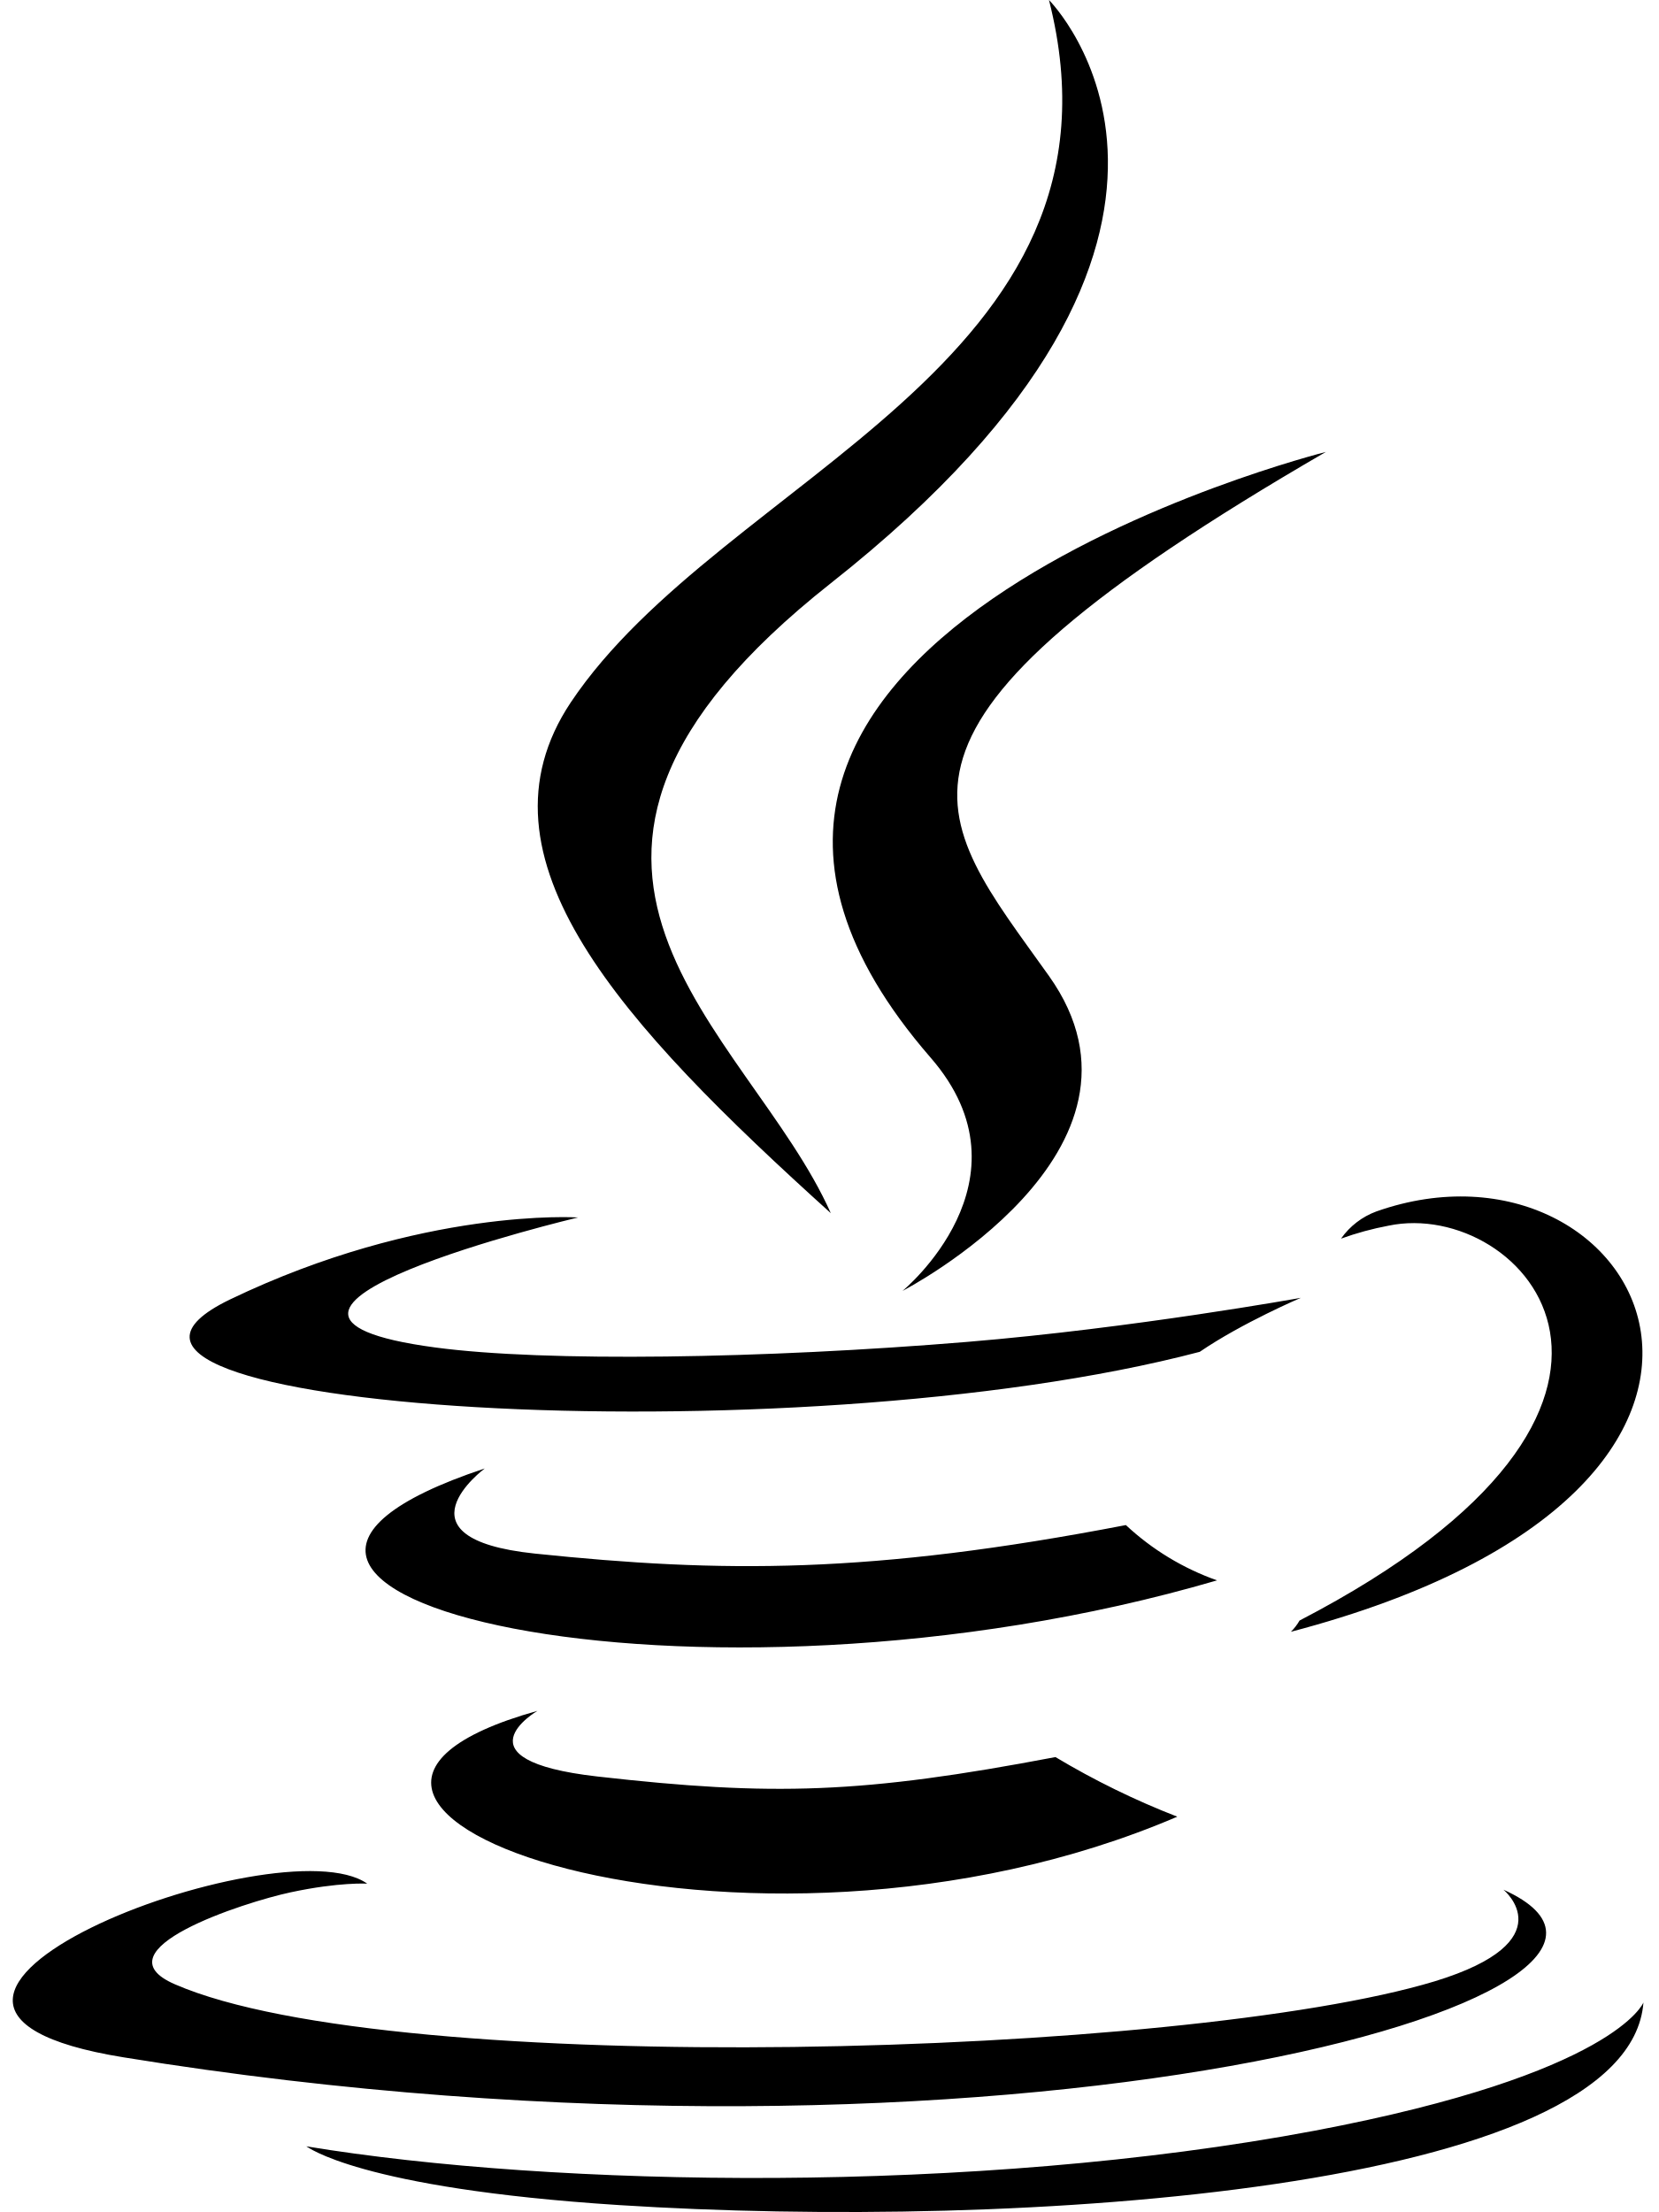
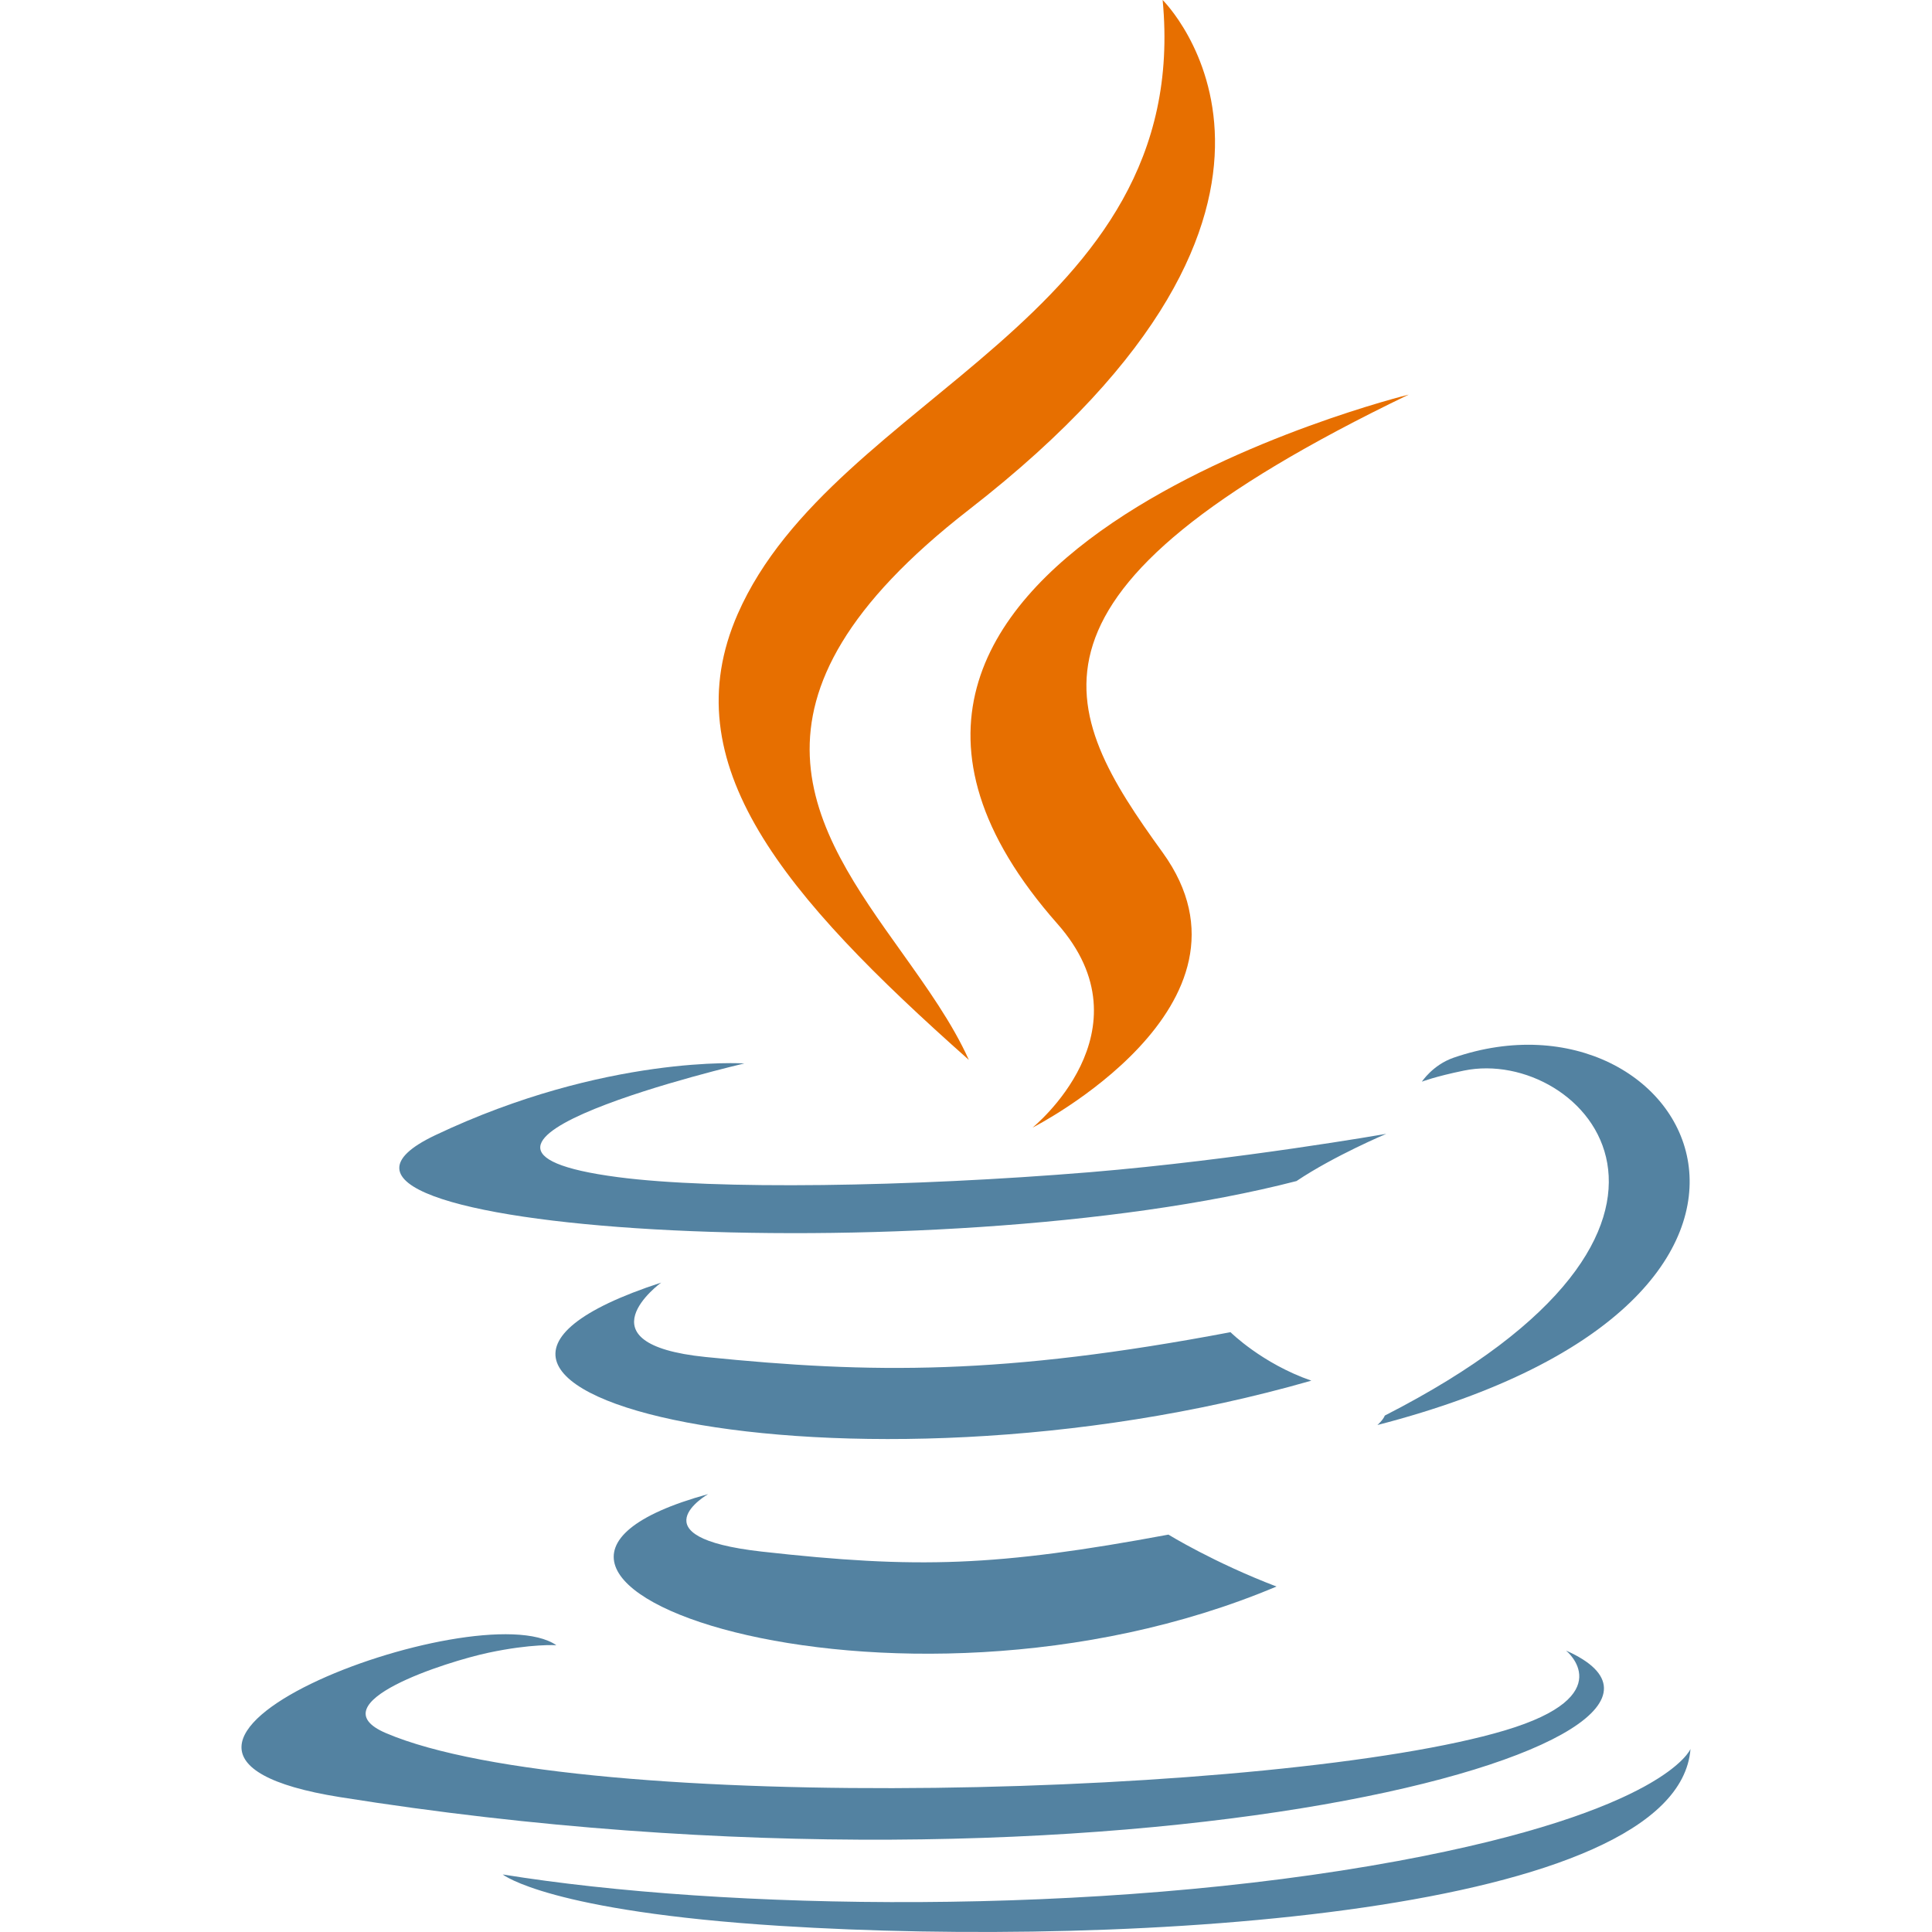
- <svg xmlns="http://www.w3.org/2000/svg" viewBox="0 0 384 512">
-   <path d="M277.7 312.9c9.8-6.7 23.4-12.5 23.4-12.5s-38.7 7-77.2 10.2c-47.1 3.9-97.7 4.7-123.1 1.3-60.1-8 33-30.1 33-30.1s-36.1-2.4-80.6 19c-52.5 25.4 130 37 224.5 12.1zm-85.4-32.1c-19-42.7-83.1-80.2 0-145.8C296 53.2 242.8 0 242.8 0c21.5 84.5-75.6 110.1-110.7 162.6-23.9 35.9 11.7 74.4 60.2 118.2zm114.6-176.2c.1 0-175.2 43.8-91.5 140.2 24.7 28.4-6.5 54-6.5 54s62.7-32.4 33.9-72.9c-26.9-37.8-47.5-56.6 64.1-121.3zm-6.1 270.5a12.2 12.2 0 0 1 -2 2.6c128.3-33.7 81.1-118.9 19.8-97.3a17.3 17.3 0 0 0 -8.2 6.3 70.5 70.5 0 0 1 11-3c31-6.5 75.5 41.5-20.6 91.4zM348 437.4s14.5 11.9-15.9 21.2c-57.9 17.5-240.8 22.8-291.6 .7-18.3-7.9 16-19 26.8-21.3 11.2-2.4 17.7-2 17.7-2-20.3-14.3-131.3 28.1-56.4 40.2C232.8 509.4 401 461.3 348 437.4zM124.4 396c-78.7 22 47.9 67.4 148.1 24.5a185.9 185.9 0 0 1 -28.2-13.8c-44.7 8.5-65.4 9.1-106 4.5-33.5-3.8-13.9-15.2-13.9-15.2zm179.8 97.2c-78.7 14.8-175.8 13.1-233.3 3.6 0-.1 11.8 9.7 72.4 13.6 92.2 5.9 233.8-3.3 237.1-46.9 0 0-6.4 16.5-76.2 29.7zM260.6 353c-59.2 11.4-93.5 11.1-136.8 6.6-33.5-3.5-11.6-19.7-11.6-19.7-86.8 28.8 48.2 61.4 169.5 25.9a60.4 60.4 0 0 1 -21.1-12.8z" />
+ <svg xmlns="http://www.w3.org/2000/svg" width="800px" height="800px" viewBox="0 0 32 32" fill="none">
+   <path d="M16.05 8.441C22.638 3.326 19.257 0 19.257 0C19.76 5.287 13.813 6.536 12.219 10.169C11.131 12.649 12.964 14.819 16.047 17.555C15.775 16.949 15.354 16.361 14.929 15.764C13.477 13.731 11.964 11.613 16.05 8.441Z" fill="#E76F00" />
+   <path d="M17.102 18.677C17.102 18.677 19.084 17.078 17.514 15.301C12.193 9.272 23.333 6.536 23.333 6.536C16.532 9.812 17.547 11.757 19.257 14.12C21.087 16.654 17.102 18.677 17.102 18.677Z" fill="#E76F00" />
+   <path d="M22.937 23.446C29.042 20.326 26.22 17.328 24.249 17.732C23.766 17.831 23.551 17.916 23.551 17.916C23.551 17.916 23.73 17.64 24.073 17.52C27.971 16.173 30.968 21.495 22.814 23.603C22.814 23.603 22.909 23.52 22.937 23.446Z" fill="#5382A1" />
+   <path d="M10.233 19.497C6.413 18.995 12.328 17.614 12.328 17.614C12.328 17.614 10.031 17.462 7.206 18.804C3.866 20.393 15.468 21.116 21.474 19.562C22.098 19.143 22.961 18.78 22.961 18.78C22.961 18.78 20.504 19.211 18.056 19.415C15.061 19.661 11.846 19.709 10.233 19.497Z" fill="#5382A1" />
+   <path d="M11.686 22.476C9.556 22.259 10.951 21.244 10.951 21.244C5.439 23.043 14.018 25.083 21.72 22.868C20.901 22.584 20.381 22.065 20.381 22.065C16.616 22.778 14.441 22.755 11.686 22.476Z" fill="#5382A1" />
+   <path d="M12.614 25.699C10.486 25.459 11.729 24.747 11.729 24.747C6.726 26.122 14.773 28.962 21.143 26.278C20.1 25.879 19.353 25.418 19.353 25.418C16.511 25.947 15.193 25.988 12.614 25.699Z" fill="#5382A1" />
+   <path d="M25.939 27.339C25.939 27.339 26.859 28.084 24.925 28.661C21.248 29.757 9.621 30.087 6.391 28.705C5.23 28.208 7.407 27.519 8.092 27.374C8.806 27.222 9.215 27.25 9.215 27.25C7.923 26.356 0.868 29.007 5.631 29.766C18.619 31.837 29.308 28.833 25.939 27.339Z" fill="#5382A1" />
+   <path d="M28 28.968C27.787 31.695 18.788 32.268 12.927 31.899C9.104 31.658 8.338 31.056 8.327 31.047C11.986 31.64 18.155 31.748 23.157 30.823C27.59 30.002 28 28.968 28 28.968Z" fill="#5382A1" />
</svg>
